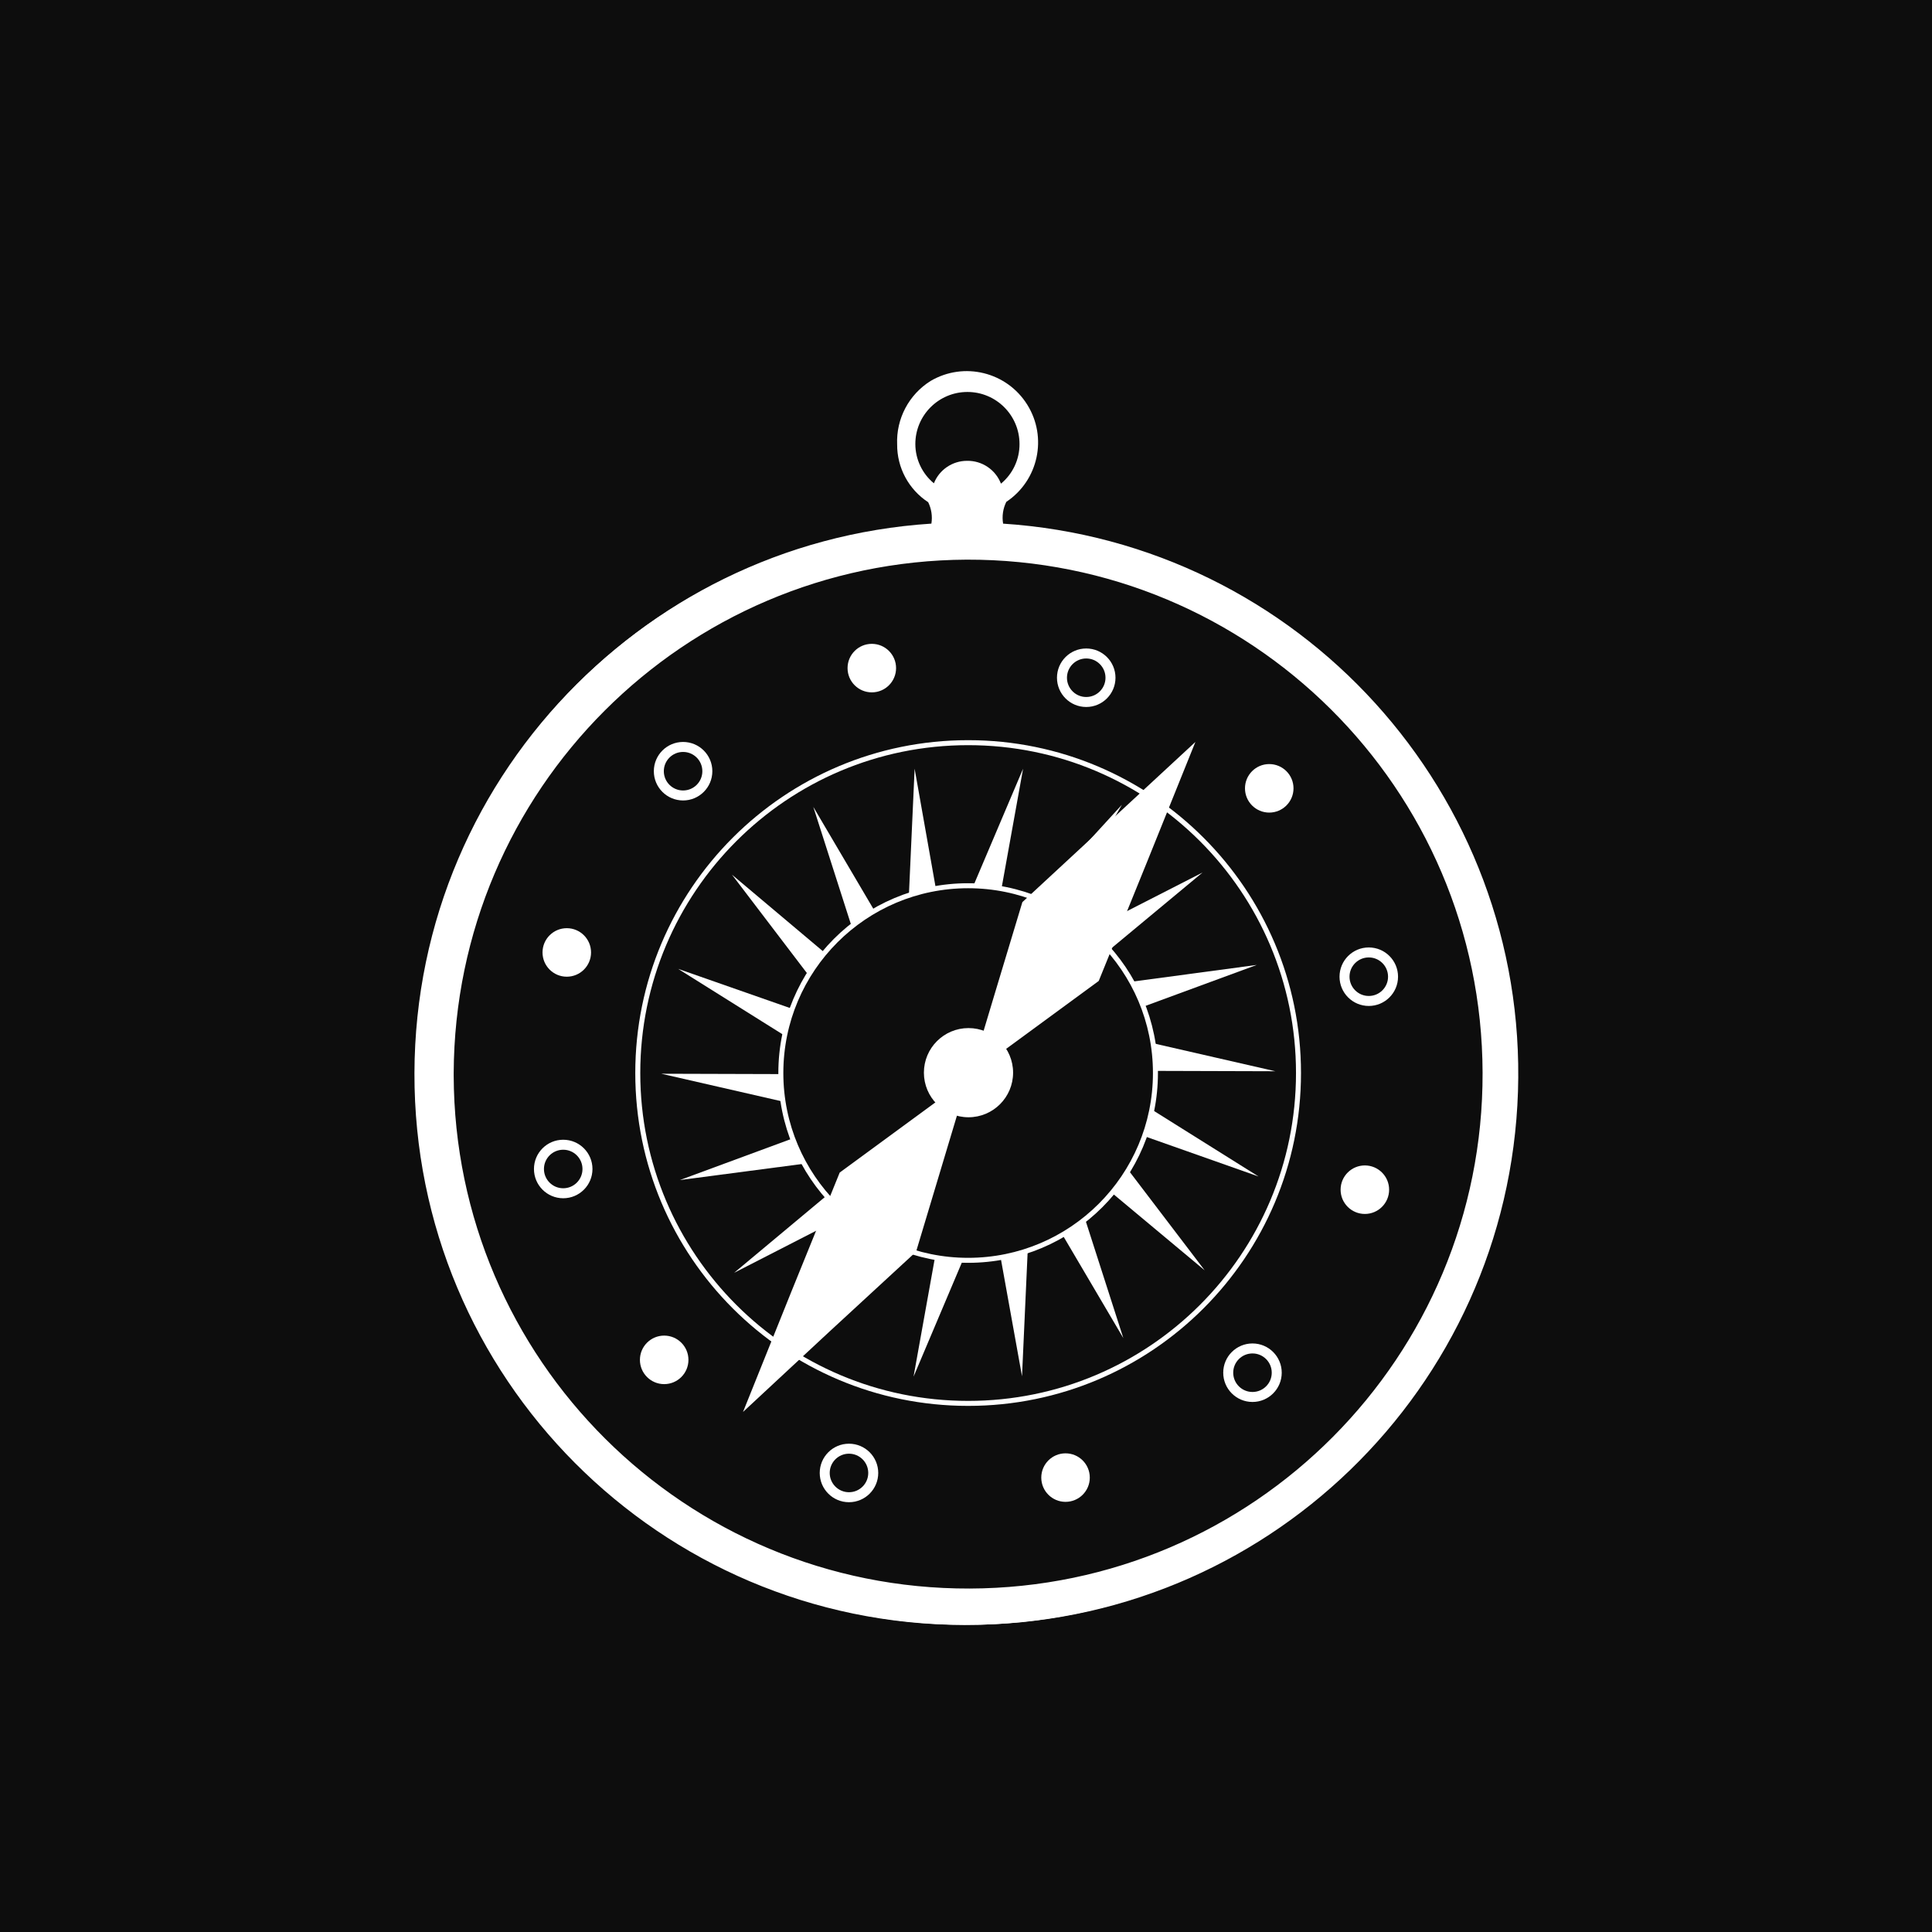
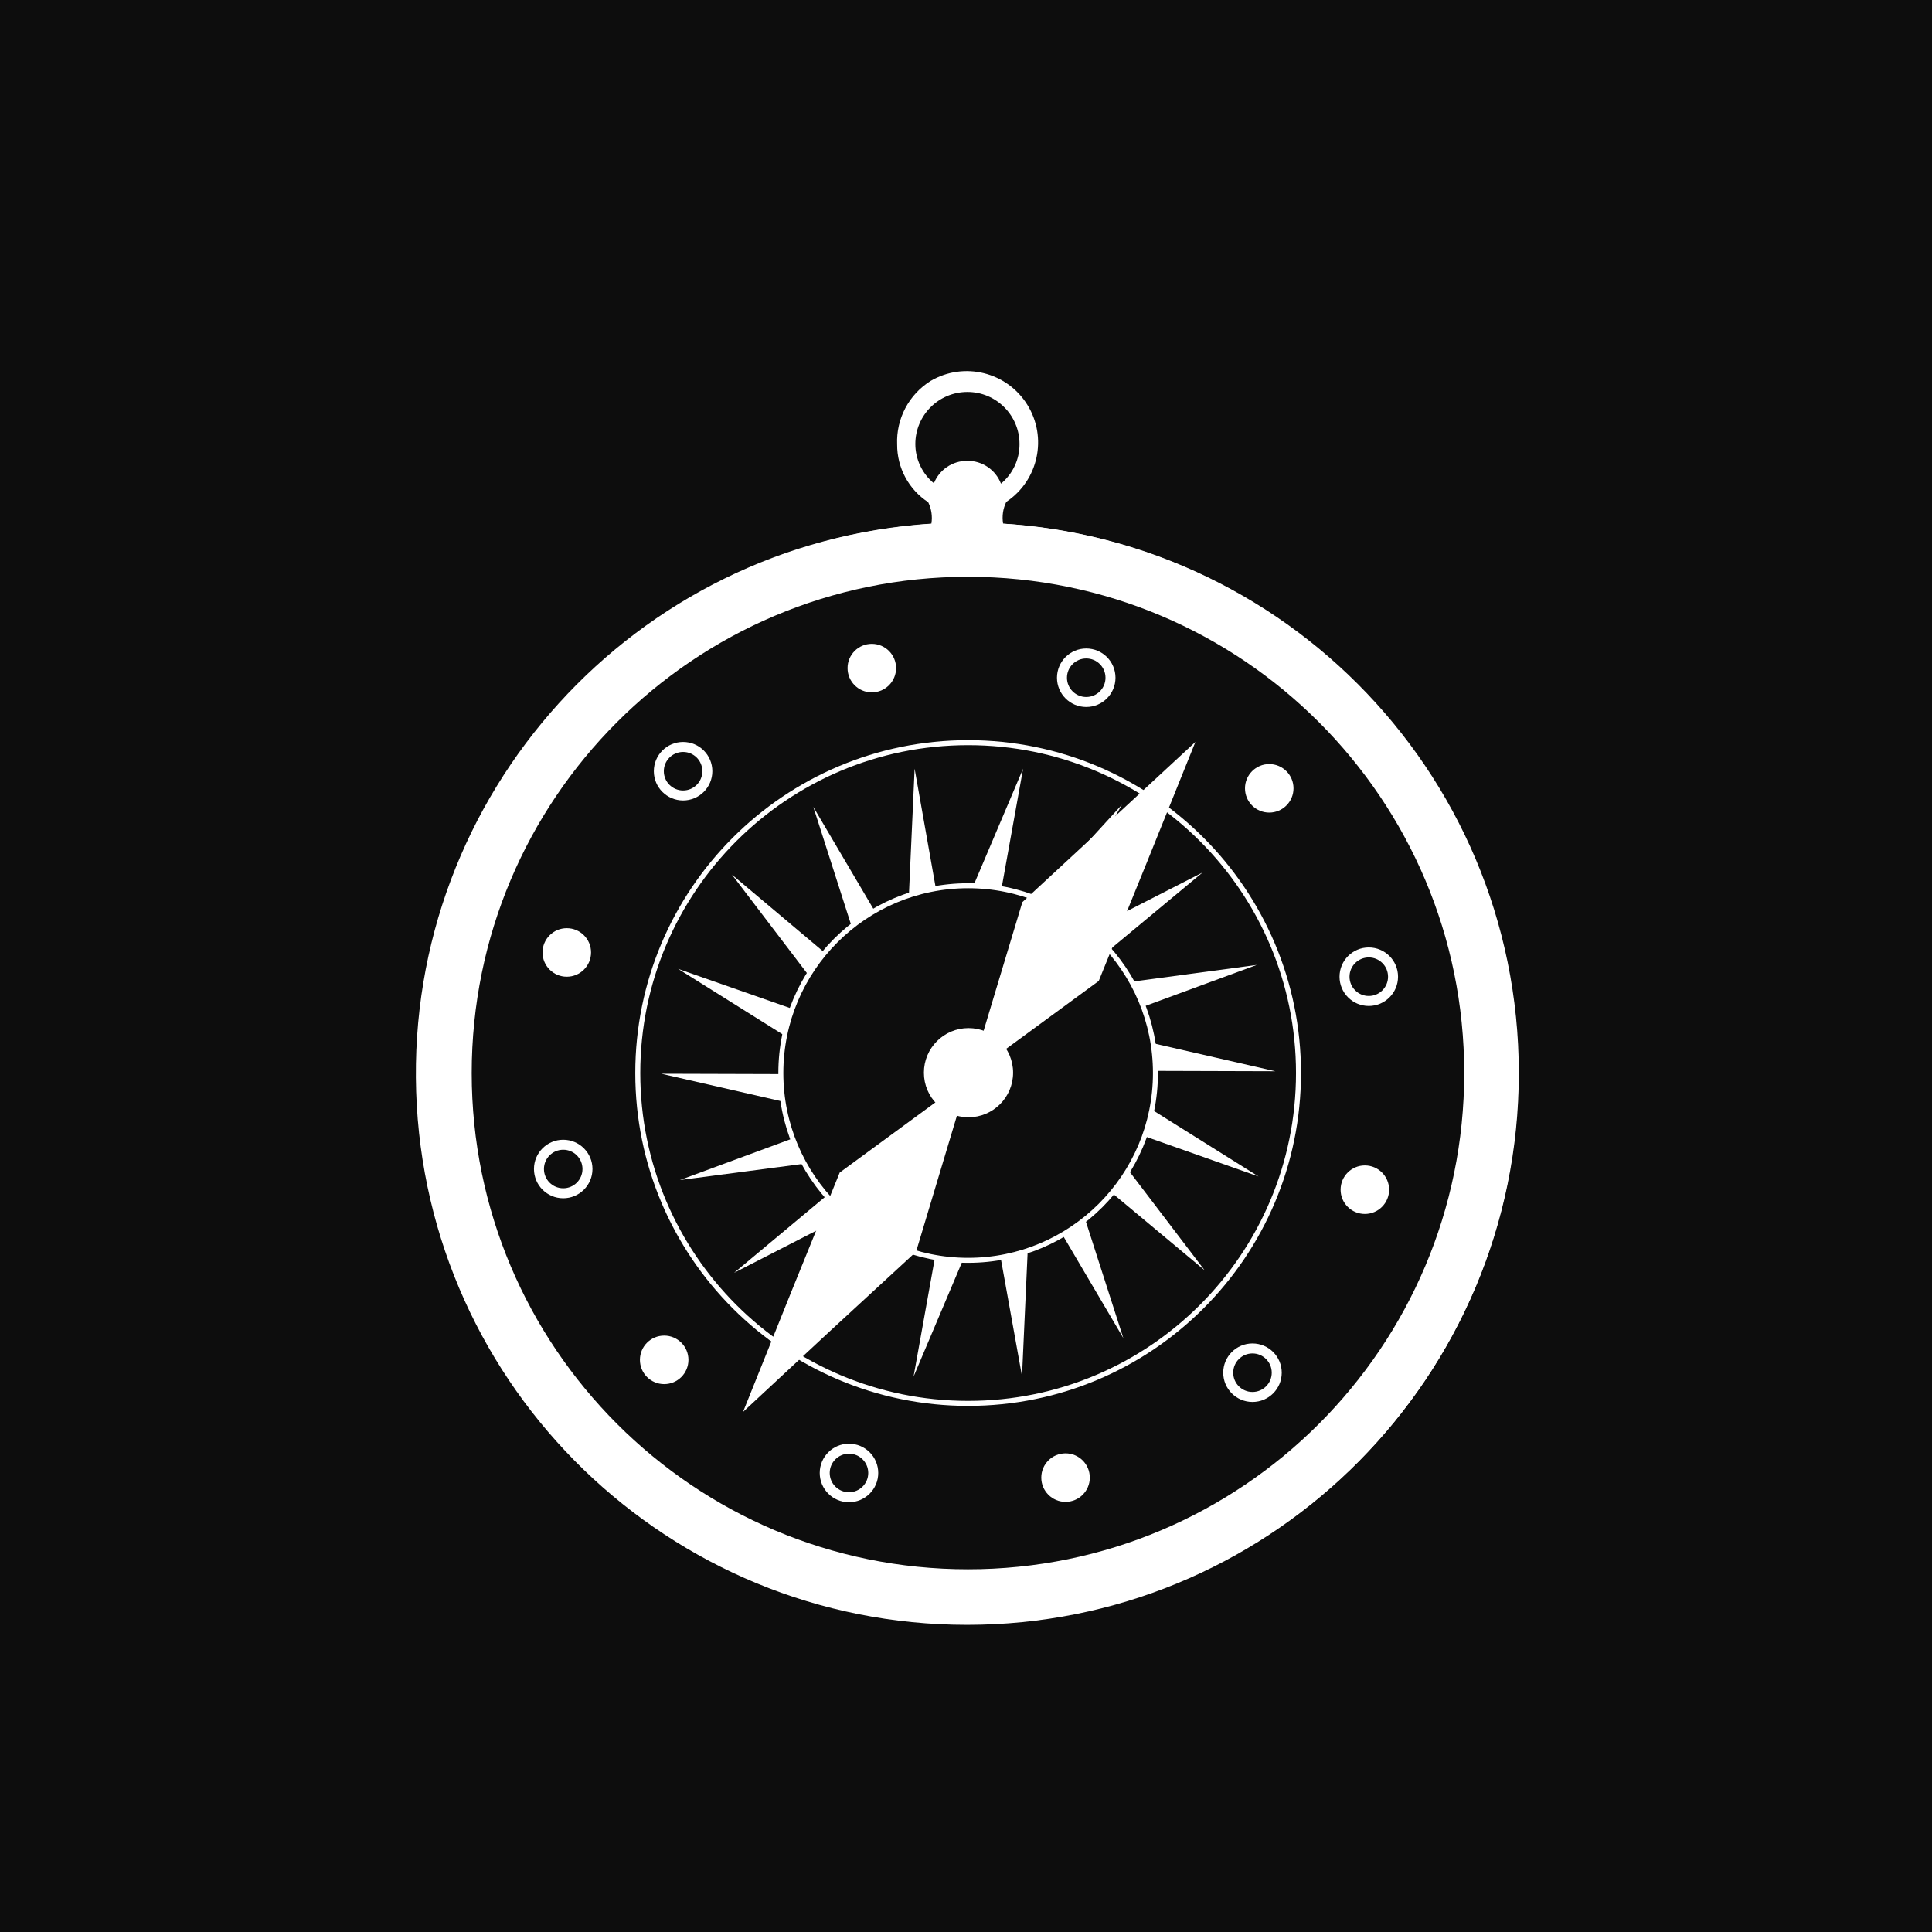
<svg xmlns="http://www.w3.org/2000/svg" width="512" height="512" viewBox="0 0 512 512">
  <rect width="512" height="512" fill="#0D0D0D" />
  <svg x="48" y="48" width="416" height="416" viewBox="-6.4 1 44 44" preserveAspectRatio="xMidYMid meet">
    <defs>
      <style>.cls-1{fill:#fff;}.cls-2,.cls-3{fill:none;stroke:#fff;stroke-miterlimit:10;}.cls-2{stroke-width:0.14px;}.cls-3{stroke-width:0.28px;}</style>
    </defs>
    <polygon class="cls-1" points="19.61 18.96 17.18 21.21 17.18 21.21 16.45 23.63 15.72 26.06 17.52 24.74 19.32 23.42 19.32 23.42 20.68 20.07 22.03 16.72 19.61 18.96" />
    <polygon class="cls-1" points="12.06 28.79 10.7 32.14 9.35 35.5 11.77 33.25 14.2 31.01 14.2 31.01 14.2 31.01 14.2 31.01 14.2 31.01 14.93 28.58 15.66 26.15 13.86 27.47 12.06 28.79" />
-     <path class="cls-1" d="M15.62,11.61A14.42,14.42,0,1,1,1.24,26.07V26A14.45,14.45,0,0,1,15.62,11.61m0-1A15.43,15.43,0,1,0,31,26.05V26A15.43,15.43,0,0,0,15.62,10.6Z" />
+     <path fill="#fff" fill-rule="evenodd" d="M15.66,10.57a15.43,15.43,0,1,0,.01,0zM15.66,12.09a13.91,13.91,0,1,1-.01,0z" />
    <circle class="cls-1" cx="15.67" cy="25.99" r="1.25" />
    <circle class="cls-2" cx="15.66" cy="26" r="9.26" />
    <circle class="cls-2" cx="15.66" cy="26" r="5.25" />
    <path class="cls-1" d="M16.64,10.6a1,1,0,0,1,.09-.61A2,2,0,0,0,14.61,6.6a2,2,0,0,0-.94,1.78A1.92,1.92,0,0,0,14.54,10a1,1,0,0,1,.09.6,15.45,15.45,0,1,0,2,0ZM14.18,8.37a1.46,1.46,0,0,1,2.92,0,1.43,1.43,0,0,1-.52,1.11,1,1,0,0,0-.95-.64,1,1,0,0,0-.93.63A1.43,1.43,0,0,1,14.18,8.37Zm12.7,27.06a13.46,13.46,0,0,1-1.81,1.81h0a14.56,14.56,0,0,1-9.44,3.43h0a14.53,14.53,0,0,1-7.36-2,15.22,15.22,0,0,1-2.1-1.47h0a14.82,14.82,0,0,1-1.81-1.82h0A14.72,14.72,0,0,1,.91,26h0a14.62,14.62,0,0,1,3.44-9.45,15.55,15.55,0,0,1,1.81-1.82h0a14.81,14.81,0,0,1,9.44-3.44h0a14.72,14.72,0,0,1,7.35,2,16.13,16.13,0,0,1,2.1,1.47,16.28,16.28,0,0,1,1.81,1.81h0a15.22,15.22,0,0,1,1.47,2.1,14.68,14.68,0,0,1,2,7.33h0A14.62,14.62,0,0,1,26.88,35.43Z" />
    <circle class="cls-1" cx="24.1" cy="18.02" r="0.68" />
    <circle class="cls-1" cx="26.78" cy="29.27" r="0.68" />
    <circle class="cls-1" cx="18.39" cy="37.34" r="0.68" />
    <circle class="cls-3" cx="26.89" cy="23.3" r="0.68" />
    <circle class="cls-3" cx="23.63" cy="34.4" r="0.68" />
    <circle class="cls-3" cx="12.32" cy="37.21" r="0.68" />
    <circle class="cls-1" cx="7.14" cy="34.04" r="0.68" />
    <circle class="cls-1" cx="4.41" cy="22.62" r="0.68" />
    <circle class="cls-1" cx="12.96" cy="14.65" r="0.68" />
    <circle class="cls-3" cx="4.31" cy="28.69" r="0.68" />
    <circle class="cls-3" cx="7.67" cy="17.54" r="0.68" />
    <circle class="cls-3" cx="18.97" cy="14.92" r="0.68" />
    <polygon class="cls-1" points="20.57 24.14 20.46 23.79 20.25 23.44 23.75 22.97 20.57 24.14" />
    <polygon class="cls-1" points="19.63 22.54 19.4 22.26 19.08 21.99 22.23 20.38 19.63 22.54" />
    <polygon class="cls-1" points="20.88 25.94 20.89 25.57 20.82 25.16 24.27 25.95 20.88 25.94" />
    <polygon class="cls-1" points="20.6 27.77 20.73 27.43 20.8 27.02 23.8 28.9 20.6 27.77" />
    <polygon class="cls-1" points="19.69 29.36 19.94 29.08 20.15 28.72 22.29 31.53 19.69 29.36" />
    <polygon class="cls-1" points="18.29 30.51 18.61 30.33 18.93 30.07 20.01 33.43 18.29 30.51" />
    <polygon class="cls-1" points="16.57 31.17 16.94 31.12 17.33 30.97 17.17 34.5 16.57 31.17" />
    <polygon class="cls-1" points="14.73 31.17 15.09 31.25 15.51 31.25 14.13 34.51 14.73 31.17" />
    <polygon class="cls-1" points="13.04 30.56 13.35 30.75 13.74 30.89 11.35 33.5 13.04 30.56" />
    <polygon class="cls-1" points="10.75 27.83 10.87 28.18 11.08 28.54 7.58 29 10.75 27.83" />
    <polygon class="cls-1" points="11.7 29.43 11.93 29.72 12.24 29.99 9.1 31.6 11.7 29.43" />
    <polygon class="cls-1" points="10.45 26.03 10.44 26.4 10.51 26.81 7.06 26.02 10.45 26.03" />
    <polygon class="cls-1" points="10.73 24.2 10.6 24.55 10.53 24.96 7.53 23.08 10.73 24.2" />
    <polygon class="cls-1" points="11.63 22.62 11.39 22.89 11.18 23.25 9.04 20.44 11.63 22.62" />
    <polygon class="cls-1" points="13.04 21.46 12.72 21.64 12.4 21.91 11.32 18.54 13.04 21.46" />
    <polygon class="cls-1" points="14.75 20.8 14.39 20.86 14 21 14.16 17.47 14.75 20.8" />
    <polygon class="cls-1" points="16.6 20.8 16.24 20.73 15.82 20.72 17.2 17.47 16.6 20.8" />
    <polygon class="cls-1" points="18.29 21.42 17.98 21.23 17.59 21.08 19.97 18.48 18.29 21.42" />
    <path class="cls-1" d="M38.83,22.83V14.6h1.49v8.23Zm1.06-3.47V18.05h2.76v1.31Zm3-.48-1.4-.19,2.75-4.09h1.62Zm1.35,3.95-2.78-4,1.23-.75L46,22.84Z" />
    <path class="cls-1" d="M50.14,21.48,46.5,14.6h1.62L51,20.29Zm-2.52.05a2,2,0,0,0,1.15.12,1.47,1.47,0,0,0,.87-.66l.39-.63.16-.16,2.87-5.55h1.5L51,21.29a3.76,3.76,0,0,1-1,1.27,2.38,2.38,0,0,1-1.3.48,2.91,2.91,0,0,1-1.45-.3Z" />
    <path class="cls-1" d="M55.83,22.93a2.67,2.67,0,0,1-.4,0,2.14,2.14,0,0,1-.44-.08l.1-1.34a1,1,0,0,0,.35,0,.92.92,0,0,0,.8-.39A3,3,0,0,0,56.66,20a19,19,0,0,0,.17-2l.12-3.4H63v8.23H61.49V15.51l.36.38H57.94l.33-.39L58.18,18A16.16,16.16,0,0,1,58,20.13a6.94,6.94,0,0,1-.39,1.57,2.08,2.08,0,0,1-.69,1A1.83,1.83,0,0,1,55.83,22.93Z" />
    <path class="cls-1" d="M69.3,17.38a3.57,3.57,0,0,1,2.28.66,2.45,2.45,0,0,1,.8,2,2.54,2.54,0,0,1-.89,2.1,3.75,3.75,0,0,1-2.44.71H65.5V14.6H67v2.78ZM69,21.65a2,2,0,0,0,1.37-.41,1.47,1.47,0,0,0,.49-1.2,1.3,1.3,0,0,0-.49-1.13A2.44,2.44,0,0,0,69,18.56H67v3.09Z" />
    <path class="cls-1" d="M75.83,22.83V15.51l.37.38H73.12V14.6h7v1.29H77l.34-.38v7.32Z" />
    <path class="cls-1" d="M84.24,21.48,80.59,14.6h1.65l2.88,5.69Zm-2.52.05a2,2,0,0,0,1.14.12,1.4,1.4,0,0,0,.87-.71l.4-.63.16-.16,2.87-5.55h1.5l-3.58,6.64a3.76,3.76,0,0,1-1,1.27,2.38,2.38,0,0,1-1.3.48,2.93,2.93,0,0,1-1.43-.25Z" />
    <path class="cls-1" d="M90.05,22.83V14.6h3.39a4.77,4.77,0,0,1,1.87.34,2.81,2.81,0,0,1,1.21,1,2.86,2.86,0,0,1,.42,1.58,2.8,2.8,0,0,1-.42,1.55,2.63,2.63,0,0,1-1.21,1,4.3,4.3,0,0,1-1.87.36H90.91l.67-.7v3.08Zm1.53-2.92-.67-.75h2.46a2.3,2.3,0,0,0,1.52-.43,1.67,1.67,0,0,0,0-2.37l0,0a2.35,2.35,0,0,0-1.52-.43H90.91l.67-.75Z" />
    <path class="cls-1" d="M97.64,22.83l3.7-8.23h1.51l3.71,8.23H105l-3.17-7.42h.61l-3.15,7.42Zm1.7-1.91.43-1.2h4.47l.41,1.2Z" />
    <path class="cls-1" d="M38.83,37V28.71h7.3V37H44.61V29.63L45,30H40l.35-.37V37Z" />
    <path class="cls-1" d="M51.24,35.59l-3.65-6.88h1.65l2.89,5.69Zm-2.52.06a2,2,0,0,0,1.14.11,1.4,1.4,0,0,0,.87-.71l.4-.63.16-.16,2.86-5.55h1.51l-3.58,6.64a3.76,3.76,0,0,1-1,1.27,2.47,2.47,0,0,1-1.3.49,3.06,3.06,0,0,1-1.43-.26Z" />
    <path class="cls-1" d="M58.82,37V29.63l.36.37H56.1V28.71h7V30H60l.34-.37V37Z" />
    <path class="cls-1" d="M66.09,35.65h4.64V37H64.56V28.71h6V30H66.09ZM66,32.13h4.09v1.26H66Z" />
    <path class="cls-1" d="M77.5,35.65l-.34.37V28.71h1.51V36l-.37-.37h3.76l-.38.37V28.71h1.56V37H72.61V28.71h1.52V36l-.35-.37Z" />
    <path class="cls-1" d="M87.24,35.65h4.64V37h-6.2V28.71h6V30H87.24Zm-.12-3.52h4.09v1.26H87.09Z" />
    <path class="cls-1" d="M97.52,37.06a4.75,4.75,0,0,1-1.75-.31,4.3,4.3,0,0,1-2.32-5.62,4,4,0,0,1,.93-1.34,4.45,4.45,0,0,1,1.4-.89,5.2,5.2,0,0,1,1.75-.31,5.11,5.11,0,0,1,1.85.35,3.71,3.71,0,0,1,1.41,1l-1,.93a3,3,0,0,0-1-.73,3,3,0,0,0-1.19-.24,3.41,3.41,0,0,0-1.18.21,2.76,2.76,0,0,0-.93.6,3.17,3.17,0,0,0-.62.92,3.23,3.23,0,0,0,0,2.33,2.93,2.93,0,0,0,.62.92,2.86,2.86,0,0,0,.93.6,3,3,0,0,0,1.18.21,2.87,2.87,0,0,0,2.2-1l1,.93a3.79,3.79,0,0,1-1.41,1A4.5,4.5,0,0,1,97.52,37.06Z" />
    <path class="cls-1" d="M104.12,37V29.63l.36.37H101.4V28.71h7V30h-3.16l.34-.37V37Z" />
    <path class="cls-1" d="M109.85,37V28.71h3.69a3.77,3.77,0,0,1,2.17.55,2,2,0,0,1,.31,2.82,2.2,2.2,0,0,1-.31.3,3.11,3.11,0,0,1-2,.55l.23-.41a3.68,3.68,0,0,1,2.12.54,1.83,1.83,0,0,1,.76,1.59,2,2,0,0,1-.79,1.68,3.74,3.74,0,0,1-2.34.61Zm1.52-4.73h2a1.81,1.81,0,0,0,1.13-.29,1,1,0,0,0,.38-.87,1,1,0,0,0-.38-.87,1.87,1.87,0,0,0-1.13-.3h-2Zm0,3.55h2.34a2,2,0,0,0,1.22-.3,1.08,1.08,0,0,0,.41-.93,1.06,1.06,0,0,0-.41-.9,2.09,2.09,0,0,0-1.22-.3h-2.34Z" />
    <path class="cls-1" d="M118.8,37V28.71h1.52v5.84l4.42-5.84h1.42V37h-1.51V31.11L120.24,37Z" />
    <path class="cls-1" d="M128.65,37V28.71h1.51v5.84l4.42-5.84H136V37h-1.52V31.11L130.08,37Zm3.66-8.78a2.38,2.38,0,0,1-1.59-.45,1.51,1.51,0,0,1-.54-1.26h1.06a.88.88,0,0,0,.3.67,1.1,1.1,0,0,0,.78.24,1.15,1.15,0,0,0,.8-.24.88.88,0,0,0,.3-.67h1.06a1.59,1.59,0,0,1-.56,1.26,2.41,2.41,0,0,1-1.61.4Z" />
  </svg>
</svg>
